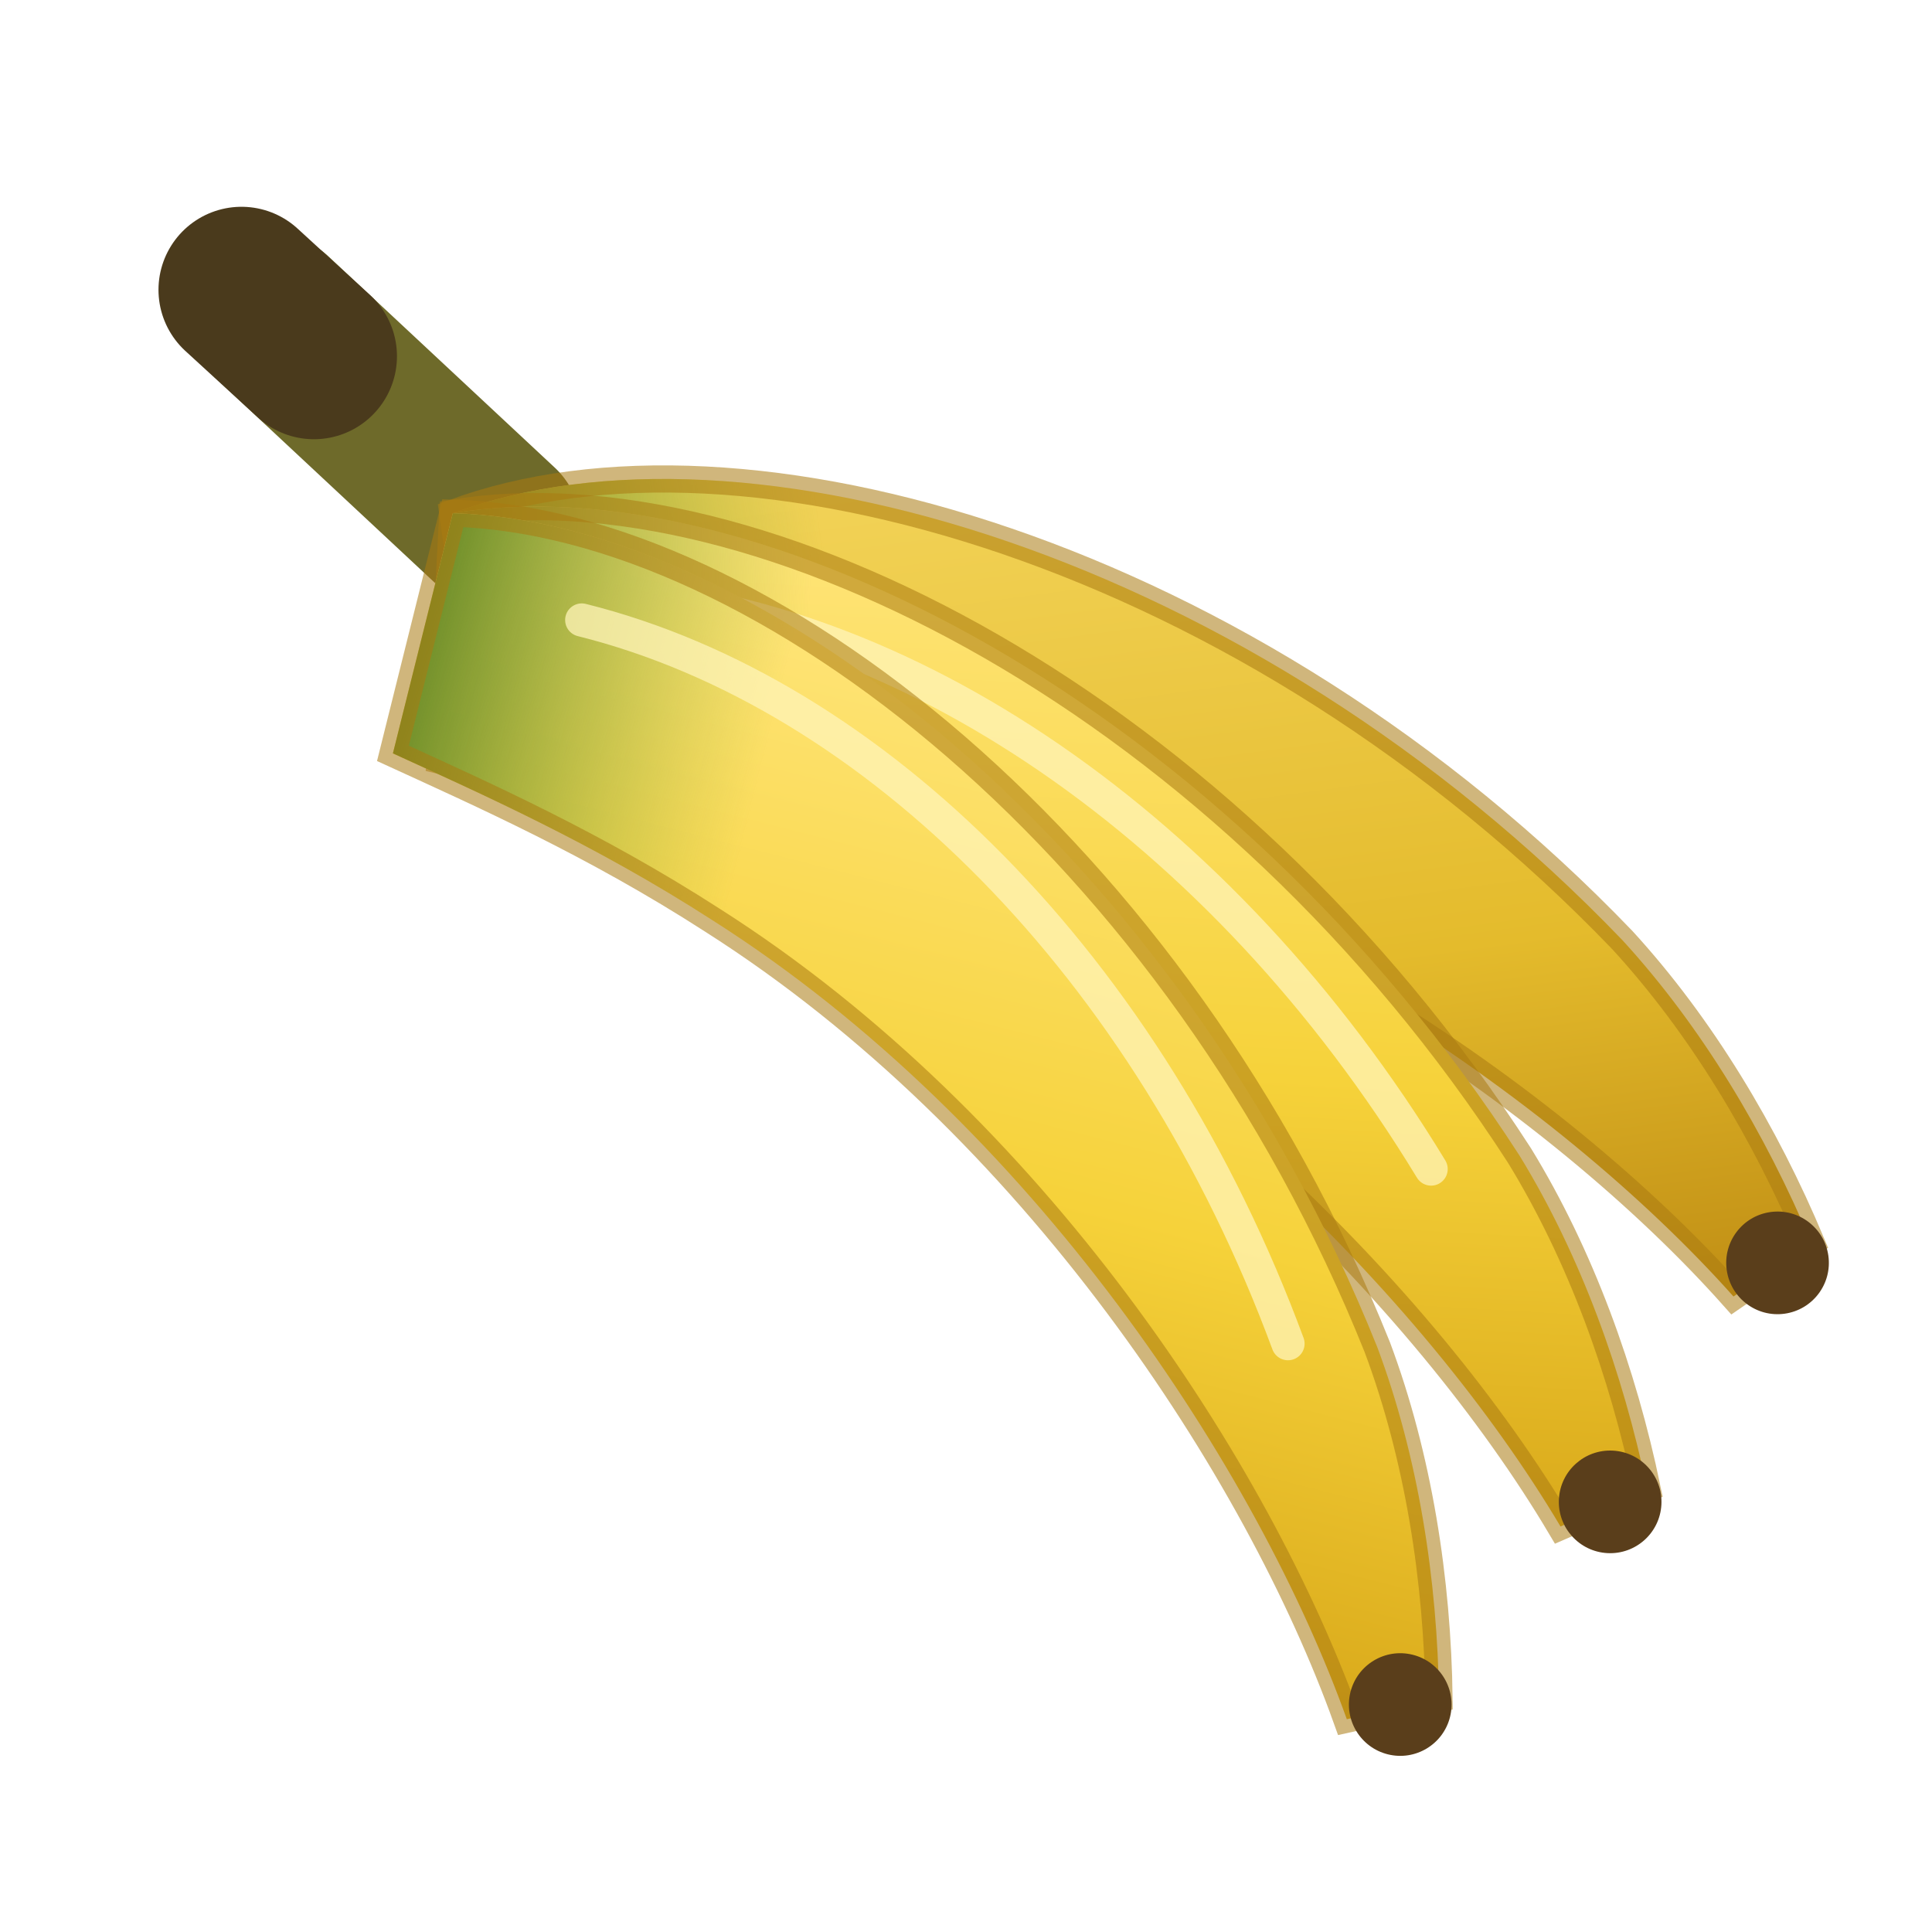
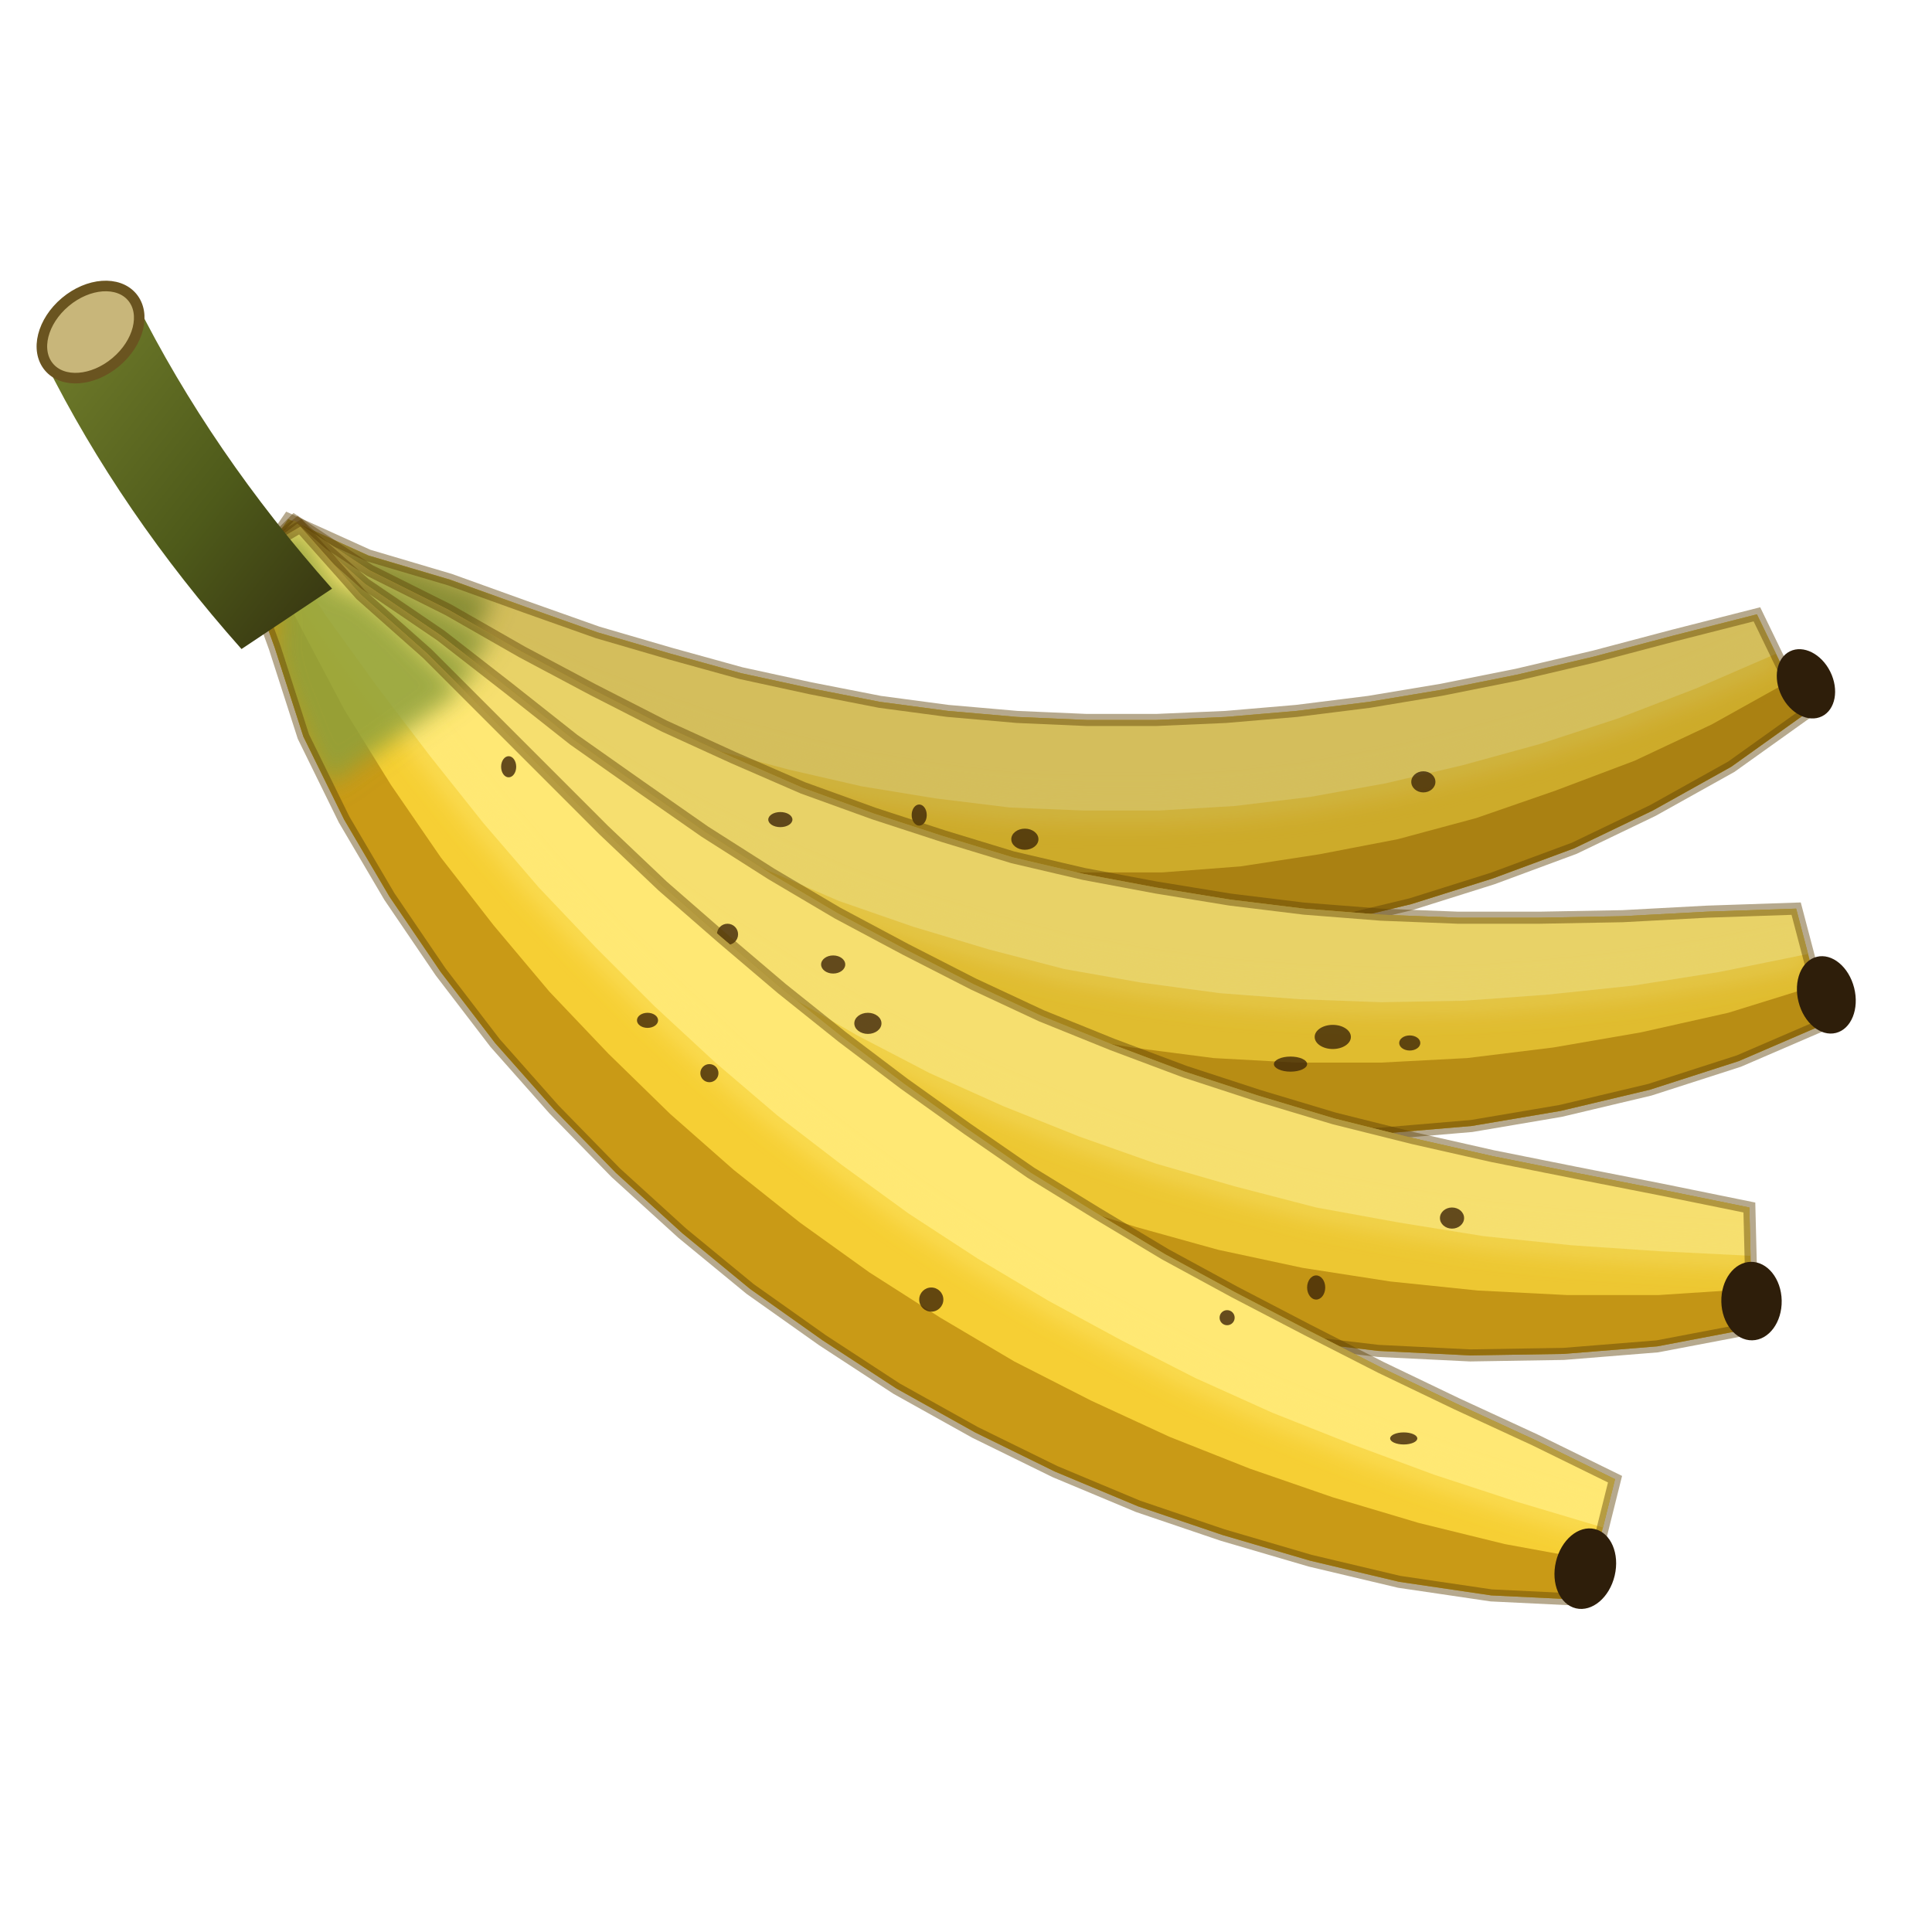
- <svg xmlns="http://www.w3.org/2000/svg" viewBox="0 0 64 64">
+ <svg xmlns="http://www.w3.org/2000/svg" viewBox="0 0 128 128">
  <defs>
-     <linearGradient id="dedo" x1=".5" y1="0" x2=".5" y2="1">
-       <stop offset="0" stop-color="#FFE57A" />
-       <stop offset=".55" stop-color="#F6D23A" />
-       <stop offset="1" stop-color="#D9A91A" />
+     <filter id="bl" x="-50%" y="-50%" width="200%" height="200%">
+       <feGaussianBlur stdDeviation="0.8" />
+     </filter>
+     <clipPath id="p0c">
+       <path d="M16.9 23.6L21.2 27.7L25.4 32L30 35.4L34.8 38.5L39.8 41.1L44.9 43.3L50.1 45.2L55.4 46.7L60.8 47.7L66.2 48.4L71.7 48.7L77.1 48.6L82.6 48.1L88.1 47.2L93.5 45.9L98.9 44.2L104.3 42.2L109.5 39.7L114.7 36.8L119.6 33.3L116.4 26.7L110.9 28.1L105.6 29.5L100.5 30.7L95.5 31.7L90.7 32.5L85.9 33.1L81.2 33.5L76.6 33.7L72 33.7L67.4 33.5L62.8 33.1L58.3 32.5L53.7 31.6L49.1 30.6L44.4 29.3L39.6 27.9L34.8 26.2L29.8 24.4L24.4 22.8L19.1 20.4Z" />
+     </clipPath>
+     <clipPath id="p1c">
+       <path d="M16.5 23.5L20.2 28.5L23.8 33.6L27.9 38L32.4 42L37 45.6L41.9 48.9L46.9 51.7L52.1 54.3L57.5 56.4L62.9 58.2L68.5 59.5L74.2 60.5L79.9 61.1L85.7 61.3L91.6 61.1L97.5 60.6L103.4 59.6L109.3 58.2L115.2 56.3L121 53.8L119 46.2L113.1 46.4L107.5 46.7L102 46.8L96.6 46.8L91.5 46.6L86.4 46.2L81.5 45.6L76.6 44.8L71.8 43.9L67.1 42.8L62.5 41.4L57.9 39.9L53.2 38.2L48.6 36.2L44 34.1L39.3 31.7L34.6 29.2L29.7 26.4L24.5 23.8L19.5 20.5Z" />
+     </clipPath>
+     <clipPath id="p2c">
+       <path d="M16.3 23.3L19.2 28.8L22 34.5L25.5 39.6L29.3 44.3L33.4 48.7L37.7 52.8L42.3 56.6L47.1 60L52.1 63.2L57.2 66L62.6 68.4L68.1 70.5L73.7 72.3L79.5 73.7L85.4 74.8L91.3 75.5L97.4 75.8L103.6 75.7L109.8 75.2L116.1 74L115.9 66L110 64.8L104.4 63.7L98.9 62.6L93.6 61.4L88.4 60.1L83.4 58.6L78.5 57L73.7 55.2L69 53.3L64.5 51.2L60 48.9L55.5 46.5L51.1 43.9L46.7 41.1L42.4 38.1L38 35L33.7 31.6L29.2 28.1L24.2 24.7L19.7 20.7Z" />
+     </clipPath>
+     <clipPath id="p3c">
+       <path d="M16.1 23.1L18.2 28.9L20.1 34.8L22.8 40.3L25.8 45.4L29.2 50.4L32.8 55.1L36.7 59.5L40.8 63.7L45.2 67.7L49.7 71.4L54.5 74.8L59.4 78L64.6 80.9L69.9 83.5L75.4 85.8L81 87.7L86.8 89.4L92.7 90.8L98.8 91.7L105 92L107 84L101.7 81.4L96.5 79L91.5 76.6L86.6 74.1L81.8 71.6L77.2 69.1L72.7 66.4L68.3 63.7L64.1 60.8L59.9 57.8L55.8 54.7L51.8 51.5L47.8 48.1L43.9 44.7L40 41L36.2 37.2L32.3 33.3L28.3 29.3L23.9 25.4L19.9 20.9Z" />
+     </clipPath>
+     <linearGradient id="vs" x1="3" y1="10" x2="22" y2="25" gradientUnits="userSpaceOnUse">
+       <stop offset="0" stop-color="#6E7A2A" />
+       <stop offset="0.6" stop-color="#4E5A1A" />
+       <stop offset="1" stop-color="#3A3A12" />
    </linearGradient>
-     <linearGradient id="dedo-atras" x1=".5" y1="0" x2=".5" y2="1">
-       <stop offset="0" stop-color="#F3D45A" />
-       <stop offset=".6" stop-color="#E4BB2C" />
-       <stop offset="1" stop-color="#C08E14" />
-     </linearGradient>
-     <linearGradient id="cuello" x1="0" y1="0" x2="1" y2="0">
-       <stop offset="0" stop-color="#6F8F2A" />
-       <stop offset="1" stop-color="#9DB43A" stop-opacity="0" />
-     </linearGradient>
-     <path id="forma" d="M0 0C10-2.2 26 5 36.4 19.4 38.6 22.6 40.2 26.4 41.2 30.2L38.4 31.6C33.6 24.4 23.6 15 11.6 11 7.2 9.5 3.2 8.8 0 8.2Z" />
-     <clipPath id="c">
-       <use href="#forma" />
-     </clipPath>
  </defs>
-   <g transform="translate(3 4)">
-     <path d="M6 6.5 13.5 13.5" stroke="#6E6A2A" stroke-width="5.5" stroke-linecap="round" />
-     <path d="M5 5.6 7.4 7.8" stroke="#4A3A1C" stroke-width="5.5" stroke-linecap="round" />
-     <g transform="translate(12 13) rotate(-8)">
-       <use href="#forma" fill="url(#dedo-atras)" />
-       <g clip-path="url(#c)">
-         <rect x="0" y="-4" width="12" height="16" fill="url(#cuello)" />
+   <g transform="translate(0 14)">
+     <path d="M16.9 23.6L21.2 27.7L25.4 32L30 35.4L34.8 38.5L39.8 41.1L44.9 43.3L50.1 45.2L55.4 46.7L60.8 47.7L66.2 48.4L71.7 48.7L77.1 48.6L82.6 48.1L88.1 47.2L93.5 45.9L98.9 44.2L104.3 42.2L109.5 39.7L114.7 36.8L119.6 33.3L116.4 26.7L110.9 28.1L105.6 29.5L100.5 30.7L95.5 31.7L90.7 32.5L85.9 33.1L81.2 33.5L76.6 33.7L72 33.7L67.4 33.5L62.8 33.1L58.3 32.5L53.7 31.6L49.1 30.6L44.4 29.3L39.6 27.9L34.8 26.2L29.8 24.4L24.4 22.8L19.1 20.4Z" fill="#F6CF34" />
+     <g clip-path="url(#p0c)">
+       <path d="M19.1 20.4L24.4 22.8L29.8 24.4L34.8 26.2L39.6 27.9L44.4 29.3L49.1 30.6L53.7 31.6L58.3 32.5L62.8 33.1L67.4 33.5L72 33.7L76.6 33.7L81.2 33.5L85.9 33.1L90.7 32.5L95.5 31.7L100.5 30.7L105.6 29.5L110.9 28.1L116.4 26.7L117.7 29.3L112.4 31.6L107.2 33.6L102 35.3L96.9 36.7L91.8 37.9L86.8 38.8L81.8 39.4L76.8 39.7L71.8 39.7L66.9 39.5L62 38.9L57.1 38.1L52.3 37L47.4 35.7L42.6 34L37.7 32.1L32.9 29.9L28 27.4L23.1 24.7L18.2 21.7Z" fill="#FFE874" />
+       <path d="M17.6 22.6L22.2 26.1L26.8 29.5L31.6 32.4L36.4 35L41.3 37.3L46.3 39.2L51.3 40.8L56.4 42L61.5 43L66.6 43.6L71.8 43.8L77 43.8L82.2 43.4L87.4 42.6L92.6 41.6L97.8 40.2L103 38.4L108.3 36.4L113.4 34L118.6 31.1L119.6 33.3L114.7 36.8L109.5 39.7L104.3 42.2L98.9 44.2L93.5 45.9L88.1 47.2L82.6 48.1L77.1 48.6L71.7 48.7L66.2 48.4L60.8 47.7L55.4 46.7L50.1 45.2L44.9 43.3L39.8 41.1L34.8 38.5L30 35.4L25.4 32L21.2 27.7L16.9 23.6Z" fill="#C99A16" />
+       <path d="M18.2 21.7L23.1 24.7L28 27.4L32.9 29.9L37.7 32.1L42.6 34L47.4 35.7L52.3 37L57.1 38.1L62 38.9L66.9 39.5L71.8 39.7L76.8 39.7L81.8 39.4L86.8 38.8L91.8 37.9L96.9 36.7L102 35.3L107.2 33.6L112.4 31.6L117.7 29.3" fill="none" stroke="#FFE874" stroke-width="1.4" stroke-opacity=".6" filter="url(#bl)" />
+       <g fill="#3E2608" opacity=".8">
+         <ellipse cx="49.8" cy="42.6" rx="0.9" ry="0.8" />
+         <ellipse cx="34.8" cy="35.6" rx="0.7" ry="0.3" />
+         <ellipse cx="35.9" cy="37.5" rx="1.2" ry="0.6" />
+         <ellipse cx="67.9" cy="41.6" rx="0.9" ry="0.7" />
+         <ellipse cx="94.3" cy="37.8" rx="0.8" ry="0.7" />
+         <ellipse cx="60.9" cy="40" rx="0.5" ry="0.7" />
      </g>
-       <use href="#forma" fill="none" stroke="#A97A12" stroke-opacity=".55" stroke-width=".9" />
-       <circle cx="40" cy="30.7" r="1.7" fill="#5A3E1B" />
+       <path d="M16.9 23.6L17.5 24L18.1 24.5L18.8 24.9L19.4 25.3L20 25.8L20.6 26.2L20.9 27.2L21.3 27.9L21.8 28.5L22.3 29.1L22.9 29.7L23.4 30.2L24 30.8L24.6 31.3L25.2 31.8L25.7 32.3L26.3 32.7L26.9 33.2L27.5 33.7L28.1 34.1L32.8 25.5L32.1 25.3L31.5 25L30.8 24.8L30.2 24.6L29.5 24.3L28.8 24.1L28.2 23.8L27.5 23.6L26.8 23.4L26.1 23.2L25.4 23L24.6 22.8L23.8 22.7L22.8 22.9L22.2 22.5L21.6 22.1L21 21.7L20.4 21.3L19.7 20.8L19.1 20.4Z" fill="#8EA03A" opacity=".85" filter="url(#bl)" />
+       <rect width="128" height="128" fill="#3A2A06" opacity="0.22" />
    </g>
-     <g transform="translate(12 13) rotate(3)">
-       <use href="#forma" fill="url(#dedo)" />
-       <g clip-path="url(#c)">
-         <rect x="0" y="-4" width="12" height="16" fill="url(#cuello)" />
-         <path d="M5 2.4C15 2.4 26 9 33.5 20" fill="none" stroke="#FFF4B8" stroke-opacity=".75" stroke-width="1.1" stroke-linecap="round" />
+     <path d="M16.9 23.6L21.2 27.7L25.4 32L30 35.4L34.8 38.5L39.8 41.1L44.9 43.3L50.1 45.2L55.4 46.7L60.8 47.7L66.2 48.4L71.7 48.7L77.1 48.6L82.6 48.1L88.1 47.2L93.5 45.9L98.9 44.2L104.3 42.2L109.5 39.7L114.7 36.8L119.6 33.3L116.4 26.7L110.9 28.1L105.6 29.5L100.5 30.7L95.5 31.7L90.7 32.5L85.9 33.1L81.2 33.5L76.6 33.7L72 33.7L67.4 33.5L62.8 33.1L58.3 32.5L53.7 31.6L49.1 30.6L44.4 29.3L39.6 27.9L34.8 26.2L29.8 24.4L24.4 22.8L19.1 20.4Z" fill="none" stroke="#5E4206" stroke-opacity=".45" stroke-width=".8" />
+     <ellipse cx="119.9" cy="29.1" rx="2.4" ry="1.8" transform="rotate(63.7 118 30)" fill="#2E1E0A" />
+     <path d="M16.5 23.5L20.2 28.5L23.8 33.6L27.9 38L32.4 42L37 45.6L41.9 48.9L46.9 51.7L52.1 54.3L57.5 56.4L62.9 58.2L68.5 59.5L74.2 60.5L79.9 61.1L85.7 61.3L91.6 61.1L97.5 60.6L103.4 59.6L109.3 58.2L115.2 56.3L121 53.8L119 46.2L113.1 46.4L107.5 46.7L102 46.8L96.6 46.8L91.5 46.6L86.4 46.2L81.5 45.6L76.6 44.8L71.8 43.9L67.1 42.8L62.5 41.4L57.9 39.9L53.2 38.2L48.6 36.2L44 34.1L39.3 31.7L34.6 29.2L29.7 26.4L24.5 23.8L19.5 20.5Z" fill="#F6CF34" />
+     <g clip-path="url(#p1c)">
+       <path d="M19.5 20.5L24.5 23.8L29.7 26.4L34.6 29.2L39.3 31.7L44 34.1L48.6 36.2L53.2 38.2L57.9 39.9L62.5 41.4L67.1 42.8L71.8 43.9L76.6 44.8L81.5 45.6L86.4 46.2L91.5 46.6L96.6 46.8L102 46.8L107.5 46.7L113.1 46.4L119 46.2L119.8 49.2L113.9 50.4L108.2 51.3L102.5 51.9L97 52.3L91.5 52.4L86.1 52.2L80.8 51.8L75.6 51.1L70.5 50.2L65.5 48.9L60.5 47.4L55.6 45.7L50.7 43.6L45.9 41.3L41.2 38.7L36.6 35.8L31.9 32.7L27.4 29.3L22.8 25.7L18.3 21.7Z" fill="#FFE874" />
+       <path d="M17.5 22.5L21.6 27L25.7 31.3L30.1 35.1L34.6 38.7L39.3 41.9L44.1 44.8L49 47.3L54 49.6L59.1 51.5L64.3 53.2L69.6 54.5L75 55.4L80.4 56.1L85.9 56.4L91.5 56.4L97.2 56.1L102.9 55.4L108.7 54.4L114.5 53.1L120.3 51.3L121 53.8L115.2 56.3L109.3 58.2L103.4 59.6L97.5 60.6L91.6 61.1L85.7 61.3L79.9 61.1L74.2 60.5L68.5 59.5L62.9 58.2L57.5 56.4L52.1 54.3L46.9 51.7L41.9 48.9L37 45.6L32.4 42L27.9 38L23.8 33.6L20.2 28.5L16.5 23.5Z" fill="#C99A16" />
+       <path d="M18.3 21.7L22.8 25.7L27.4 29.3L31.9 32.7L36.6 35.8L41.2 38.7L45.9 41.3L50.7 43.6L55.6 45.7L60.5 47.4L65.5 48.9L70.5 50.2L75.6 51.1L80.8 51.8L86.1 52.2L91.5 52.4L97 52.3L102.5 51.9L108.2 51.3L113.9 50.4L119.8 49.2" fill="none" stroke="#FFE874" stroke-width="1.4" stroke-opacity=".6" filter="url(#bl)" />
+       <g fill="#3E2608" opacity=".8">
+         <ellipse cx="51.7" cy="40.3" rx="0.8" ry="0.5" />
+         <ellipse cx="88.3" cy="54.7" rx="1.2" ry="0.8" />
+         <ellipse cx="85.5" cy="56.5" rx="1.1" ry="0.5" />
+         <ellipse cx="40.2" cy="45.1" rx="0.9" ry="0.7" />
+         <ellipse cx="93.4" cy="55.1" rx="0.7" ry="0.5" />
+         <ellipse cx="56.4" cy="51.6" rx="1" ry="0.6" />
      </g>
-       <use href="#forma" fill="none" stroke="#A97A12" stroke-opacity=".55" stroke-width=".9" />
-       <circle cx="40" cy="30.7" r="1.7" fill="#5A3E1B" />
+       <path d="M16.5 23.5L17.1 24L17.7 24.6L18.2 25.1L18.8 25.7L19.4 26.2L20 26.8L20 27.9L20.3 28.7L20.7 29.4L21.2 30.1L21.6 30.8L22.1 31.5L22.6 32.1L23.1 32.7L23.6 33.4L24.1 34L24.6 34.6L25.2 35.1L25.7 35.7L26.2 36.3L32.7 28.1L32.1 27.7L31.4 27.4L30.8 27L30.1 26.6L29.5 26.3L28.8 25.9L28.2 25.6L27.5 25.2L26.8 24.9L26.2 24.5L25.4 24.2L24.7 23.9L23.9 23.7L22.8 23.7L22.2 23.2L21.7 22.7L21.1 22.2L20.6 21.6L20 21.1L19.5 20.5Z" fill="#8EA03A" opacity=".85" filter="url(#bl)" />
+       <rect width="128" height="128" fill="#3A2A06" opacity="0.12" />
    </g>
-     <g transform="translate(12 13) rotate(14)">
-       <use href="#forma" fill="url(#dedo)" />
-       <g clip-path="url(#c)">
-         <rect x="0" y="-4" width="12" height="16" fill="url(#cuello)" />
-         <path d="M5 2.4C15 2.4 26 9 33.5 20" fill="none" stroke="#FFF4B8" stroke-opacity=".75" stroke-width="1.1" stroke-linecap="round" />
+     <path d="M16.5 23.5L20.2 28.5L23.8 33.6L27.9 38L32.4 42L37 45.6L41.9 48.9L46.9 51.7L52.1 54.3L57.5 56.4L62.9 58.2L68.5 59.5L74.2 60.5L79.9 61.1L85.7 61.3L91.6 61.1L97.5 60.6L103.4 59.6L109.3 58.2L115.2 56.3L121 53.8L119 46.2L113.1 46.4L107.5 46.7L102 46.8L96.6 46.8L91.5 46.6L86.4 46.2L81.5 45.6L76.6 44.8L71.8 43.9L67.1 42.8L62.5 41.4L57.9 39.9L53.2 38.2L48.6 36.2L44 34.1L39.3 31.7L34.6 29.2L29.7 26.4L24.5 23.8L19.5 20.5Z" fill="none" stroke="#5E4206" stroke-opacity=".45" stroke-width=".8" />
+     <ellipse cx="122.1" cy="49.5" rx="2.6" ry="1.9" transform="rotate(75.8 120 50)" fill="#2E1E0A" />
+     <path d="M16.3 23.3L19.2 28.8L22 34.5L25.5 39.6L29.3 44.3L33.4 48.7L37.7 52.8L42.3 56.6L47.1 60L52.1 63.2L57.2 66L62.6 68.4L68.1 70.5L73.7 72.3L79.5 73.7L85.4 74.8L91.3 75.5L97.4 75.8L103.6 75.7L109.8 75.2L116.1 74L115.9 66L110 64.8L104.4 63.7L98.9 62.6L93.6 61.4L88.4 60.1L83.4 58.6L78.5 57L73.7 55.2L69 53.3L64.5 51.2L60 48.9L55.5 46.5L51.1 43.9L46.7 41.1L42.4 38.1L38 35L33.7 31.6L29.2 28.1L24.2 24.7L19.7 20.7Z" fill="#F6CF34" />
+     <g clip-path="url(#p2c)">
+       <path d="M19.7 20.7L24.2 24.7L29.2 28.1L33.7 31.6L38 35L42.4 38.1L46.7 41.1L51.1 43.9L55.5 46.5L60 48.9L64.5 51.2L69 53.3L73.7 55.2L78.5 57L83.4 58.6L88.4 60.1L93.6 61.4L98.9 62.6L104.4 63.7L110 64.8L115.9 66L116 69.2L110 68.9L104.1 68.5L98.3 67.9L92.7 67L87.2 66L81.8 64.6L76.6 63.1L71.5 61.3L66.5 59.3L61.6 57.1L56.8 54.6L52.1 51.9L47.6 49L43.1 45.8L38.8 42.4L34.5 38.7L30.4 34.8L26.3 30.7L22.2 26.4L18.3 21.7Z" fill="#FFE874" />
+       <path d="M17.4 22.4L20.9 27.5L24.3 32.4L28.1 37L32.1 41.3L36.3 45.3L40.6 49L45.2 52.5L49.8 55.6L54.6 58.5L59.6 61.2L64.7 63.5L69.9 65.6L75.3 67.3L80.7 68.8L86.3 70L92.1 70.9L97.9 71.5L103.8 71.8L109.9 71.8L116 71.4L116.1 74L109.8 75.2L103.6 75.7L97.4 75.8L91.3 75.5L85.4 74.8L79.5 73.7L73.7 72.3L68.1 70.5L62.6 68.4L57.2 66L52.1 63.2L47.1 60L42.3 56.6L37.7 52.8L33.4 48.7L29.3 44.3L25.5 39.6L22 34.5L19.2 28.8L16.3 23.3Z" fill="#C99A16" />
+       <path d="M18.3 21.7L22.2 26.4L26.3 30.7L30.4 34.8L34.5 38.7L38.8 42.4L43.1 45.8L47.6 49L52.1 51.9L56.8 54.6L61.6 57.1L66.5 59.3L71.5 61.3L76.6 63.1L81.8 64.6L87.2 66L92.7 67L98.3 67.9L104.1 68.5L110 68.9L116 69.2" fill="none" stroke="#FFE874" stroke-width="1.4" stroke-opacity=".6" filter="url(#bl)" />
+       <g fill="#3E2608" opacity=".8">
+         <ellipse cx="48.2" cy="47.9" rx="0.7" ry="0.7" />
+         <ellipse cx="57.5" cy="53.8" rx="0.9" ry="0.7" />
+         <ellipse cx="50.2" cy="52.2" rx="1" ry="0.5" />
+         <ellipse cx="96.2" cy="66.7" rx="0.8" ry="0.7" />
+         <ellipse cx="87.2" cy="71.3" rx="0.6" ry="0.8" />
+         <ellipse cx="55.2" cy="49.9" rx="0.8" ry="0.6" />
      </g>
-       <use href="#forma" fill="none" stroke="#A97A12" stroke-opacity=".55" stroke-width=".9" />
-       <circle cx="40" cy="30.7" r="1.7" fill="#5A3E1B" />
+       <path d="M16.3 23.3L16.8 23.9L17.3 24.6L17.7 25.2L18.2 25.8L18.7 26.5L19.2 27.1L19.1 28.2L19.3 29.1L19.6 29.9L19.9 30.7L20.3 31.4L20.6 32.1L21 32.8L21.4 33.6L21.8 34.2L22.3 34.9L22.7 35.6L23.1 36.3L23.6 37L24 37.6L31.9 30.2L31.3 29.8L30.7 29.3L30.1 28.9L29.5 28.4L28.9 28L28.3 27.5L27.7 27L27.1 26.6L26.5 26.1L25.8 25.7L25.2 25.3L24.5 24.9L23.7 24.5L22.6 24.4L22.1 23.8L21.6 23.2L21.1 22.6L20.7 22L20.2 21.3L19.7 20.7Z" fill="#8EA03A" opacity=".85" filter="url(#bl)" />
+       <rect width="128" height="128" fill="#3A2A06" opacity="0.05" />
    </g>
+     <path d="M16.3 23.3L19.2 28.8L22 34.5L25.5 39.6L29.3 44.3L33.4 48.7L37.7 52.8L42.3 56.6L47.1 60L52.1 63.2L57.2 66L62.6 68.4L68.1 70.5L73.7 72.3L79.5 73.7L85.4 74.8L91.3 75.5L97.4 75.8L103.6 75.7L109.8 75.2L116.1 74L115.9 66L110 64.8L104.4 63.7L98.9 62.6L93.6 61.4L88.4 60.1L83.4 58.6L78.5 57L73.7 55.2L69 53.3L64.5 51.2L60 48.9L55.5 46.5L51.1 43.9L46.7 41.1L42.4 38.1L38 35L33.7 31.6L29.2 28.1L24.2 24.7L19.7 20.7Z" fill="none" stroke="#5E4206" stroke-opacity=".45" stroke-width=".8" />
+     <ellipse cx="118.2" cy="70" rx="2.6" ry="2" transform="rotate(88.9 116 70)" fill="#2E1E0A" />
+     <path d="M16.1 23.1L18.2 28.9L20.1 34.8L22.8 40.3L25.8 45.4L29.2 50.4L32.8 55.1L36.7 59.5L40.8 63.7L45.2 67.7L49.7 71.4L54.5 74.8L59.4 78L64.6 80.9L69.9 83.5L75.4 85.8L81 87.7L86.8 89.4L92.7 90.8L98.8 91.7L105 92L107 84L101.7 81.4L96.5 79L91.5 76.6L86.6 74.1L81.8 71.6L77.2 69.1L72.7 66.4L68.3 63.7L64.1 60.8L59.9 57.8L55.8 54.7L51.8 51.5L47.8 48.1L43.9 44.7L40 41L36.2 37.2L32.3 33.3L28.3 29.3L23.9 25.4L19.9 20.9Z" fill="#F6CF34" />
+     <g clip-path="url(#p3c)">
+       <path d="M19.9 20.9L23.9 25.4L28.3 29.3L32.3 33.3L36.2 37.2L40 41L43.9 44.7L47.8 48.1L51.8 51.5L55.8 54.7L59.9 57.8L64.1 60.8L68.3 63.7L72.7 66.4L77.2 69.1L81.8 71.6L86.6 74.1L91.5 76.6L96.5 79L101.7 81.4L107 84L106.2 87.2L100.5 85.5L95 83.7L89.6 81.7L84.3 79.6L79.2 77.3L74.3 74.8L69.5 72.2L64.8 69.4L60.2 66.4L55.8 63.2L51.5 59.9L47.4 56.4L43.4 52.7L39.5 48.8L35.7 44.8L32 40.5L28.5 36.1L25 31.5L21.6 26.8L18.4 21.8Z" fill="#FFE874" />
+       <path d="M17.3 22.4L20 27.7L22.8 33L25.9 38L29.2 42.8L32.7 47.3L36.4 51.7L40.3 55.8L44.4 59.8L48.6 63.5L53 67L57.6 70.3L62.3 73.3L67.2 76.2L72.3 78.8L77.5 81.2L82.8 83.3L88.3 85.2L94 86.9L99.7 88.3L105.7 89.4L105 92L98.8 91.7L92.7 90.8L86.8 89.4L81 87.7L75.4 85.8L69.9 83.5L64.6 80.9L59.4 78L54.5 74.8L49.7 71.4L45.2 67.7L40.8 63.7L36.7 59.5L32.8 55.1L29.2 50.4L25.8 45.4L22.8 40.3L20.1 34.8L18.2 28.9L16.1 23.1Z" fill="#C99A16" />
+       <path d="M18.4 21.8L21.6 26.8L25 31.5L28.5 36.1L32 40.5L35.7 44.8L39.5 48.8L43.4 52.7L47.4 56.4L51.5 59.9L55.8 63.2L60.2 66.4L64.8 69.4L69.5 72.2L74.3 74.8L79.2 77.3L84.3 79.6L89.6 81.7L95 83.7L100.5 85.5L106.2 87.2" fill="none" stroke="#FFE874" stroke-width="1.4" stroke-opacity=".6" filter="url(#bl)" />
+       <g fill="#3E2608" opacity=".8">
+         <ellipse cx="42.9" cy="53.6" rx="0.7" ry="0.5" />
+         <ellipse cx="33.7" cy="36.8" rx="0.5" ry="0.7" />
+         <ellipse cx="93" cy="81.3" rx="0.9" ry="0.4" />
+         <ellipse cx="61.7" cy="72.1" rx="0.8" ry="0.8" />
+         <ellipse cx="81.3" cy="73.3" rx="0.5" ry="0.5" />
+         <ellipse cx="47" cy="57.1" rx="0.6" ry="0.6" />
+       </g>
+       <path d="M16.1 23.1L16.5 23.8L16.9 24.5L17.3 25.1L17.7 25.8L18.1 26.5L18.5 27.2L18.2 28.3L18.2 29.1L18.4 30L18.6 30.8L18.8 31.5L19.1 32.3L19.4 33L19.7 33.8L20 34.5L20.3 35.3L20.6 36L21 36.7L21.3 37.4L21.7 38.1L30.7 31.7L30.2 31.2L29.7 30.7L29.2 30.1L28.6 29.6L28.1 29.1L27.6 28.6L27 28L26.5 27.5L25.9 27L25.3 26.5L24.7 26L24.1 25.5L23.3 25.1L22.2 24.9L21.9 24.2L21.5 23.6L21.1 22.9L20.7 22.2L20.3 21.6L19.9 20.9Z" fill="#8EA03A" opacity=".85" filter="url(#bl)" />
+     </g>
+     <path d="M16.1 23.1L18.2 28.9L20.1 34.8L22.8 40.3L25.8 45.4L29.2 50.4L32.8 55.1L36.7 59.5L40.8 63.7L45.2 67.7L49.7 71.4L54.5 74.8L59.4 78L64.6 80.9L69.9 83.5L75.4 85.8L81 87.7L86.8 89.4L92.7 90.8L98.8 91.7L105 92L107 84L101.7 81.4L96.5 79L91.5 76.6L86.6 74.1L81.8 71.6L77.2 69.1L72.7 66.4L68.3 63.7L64.1 60.8L59.9 57.8L55.8 54.7L51.8 51.5L47.8 48.1L43.9 44.7L40 41L36.2 37.2L32.3 33.3L28.3 29.3L23.9 25.4L19.9 20.9Z" fill="none" stroke="#5E4206" stroke-opacity=".45" stroke-width=".8" />
+     <ellipse cx="108.1" cy="88.5" rx="2.7" ry="2" transform="rotate(103.3 106 88)" fill="#2E1E0A" />
+     <path d="M9 6Q14 16 22 25L16 29Q8 20 3 10Z" fill="url(#vs)" />
+     <ellipse cx="6" cy="8" rx="3.6" ry="2.6" transform="rotate(-40 6 8)" fill="#C8B67A" stroke="#6A5420" stroke-width=".7" />
  </g>
</svg>
